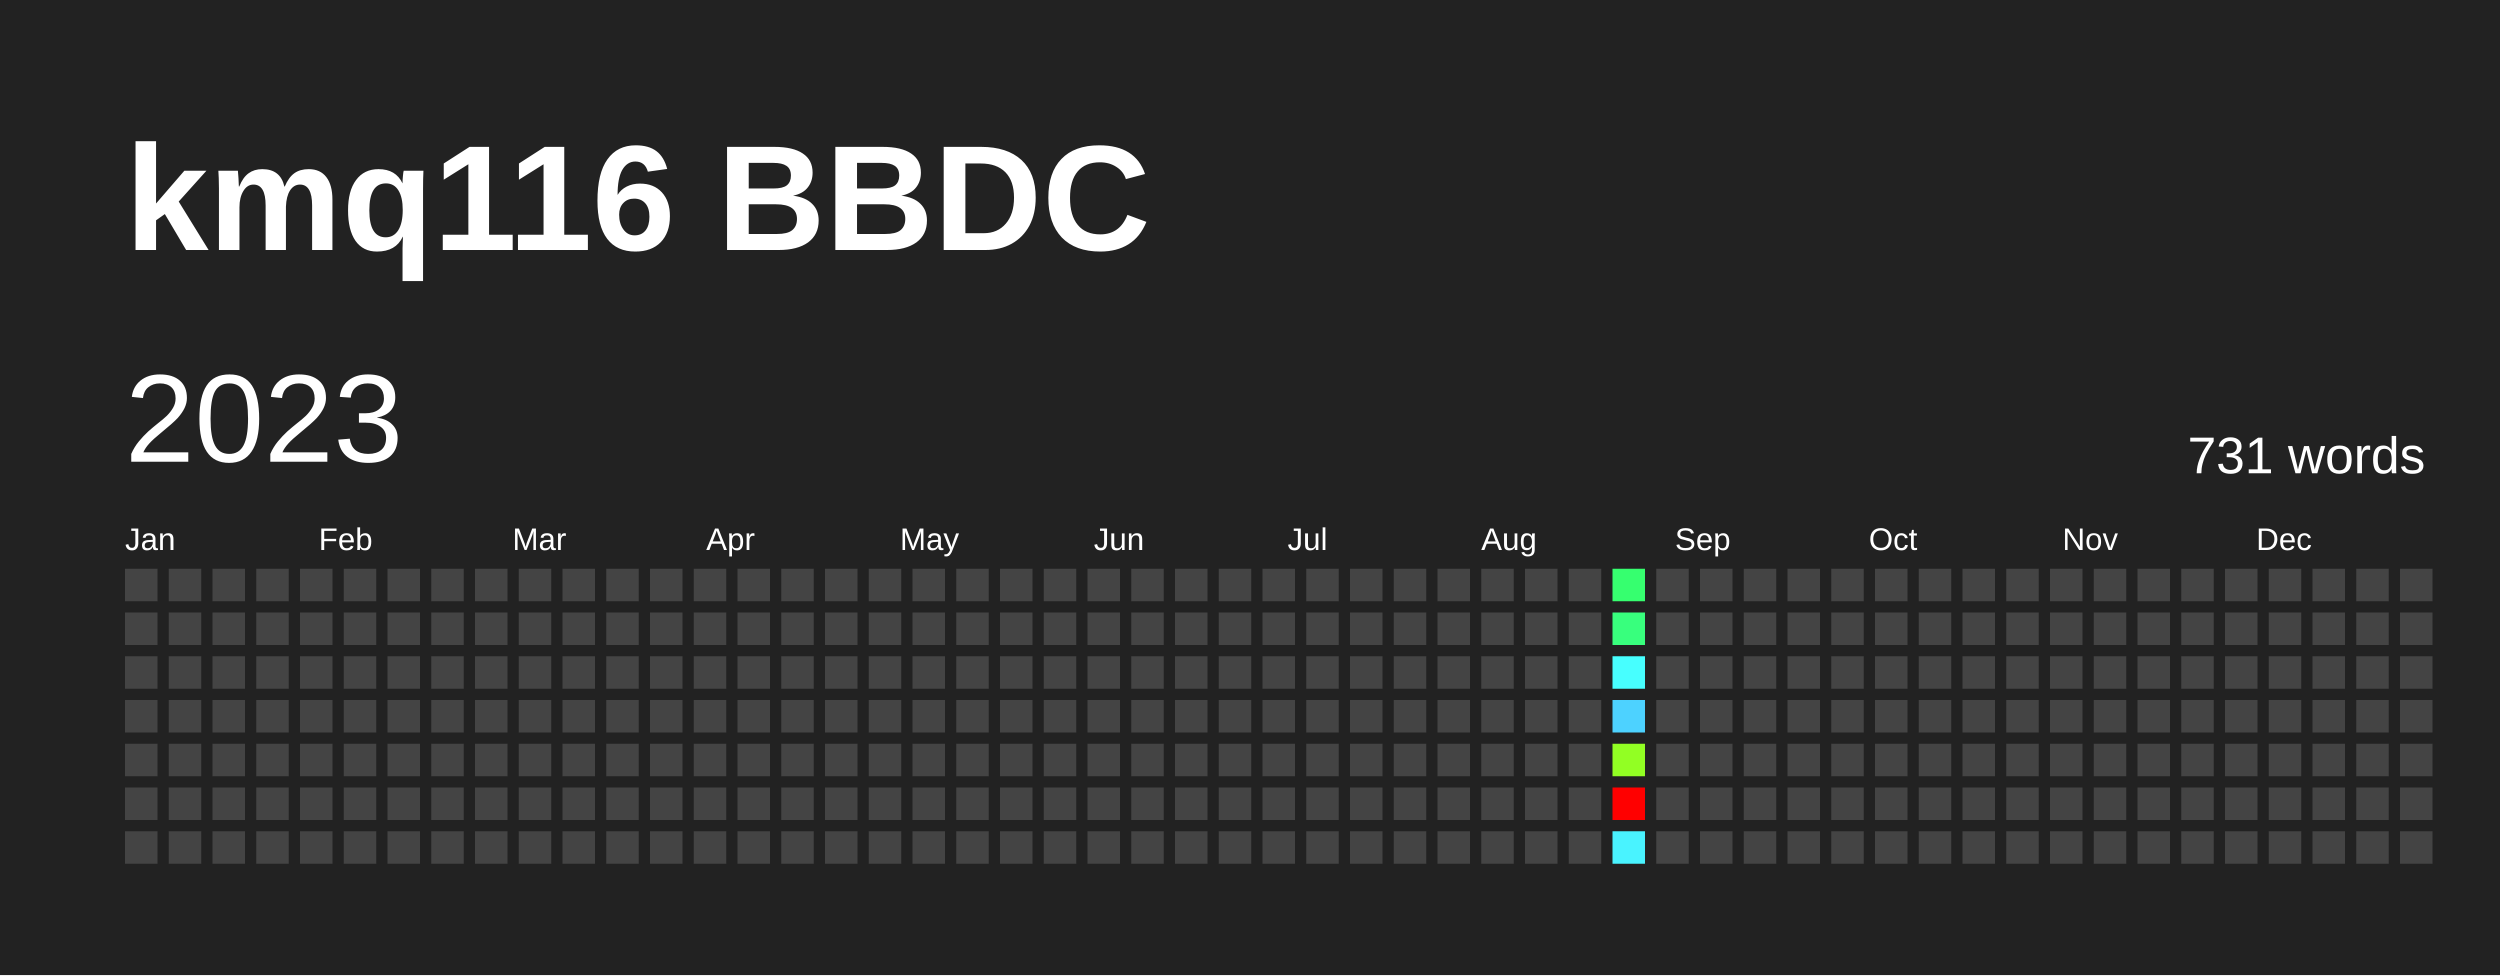
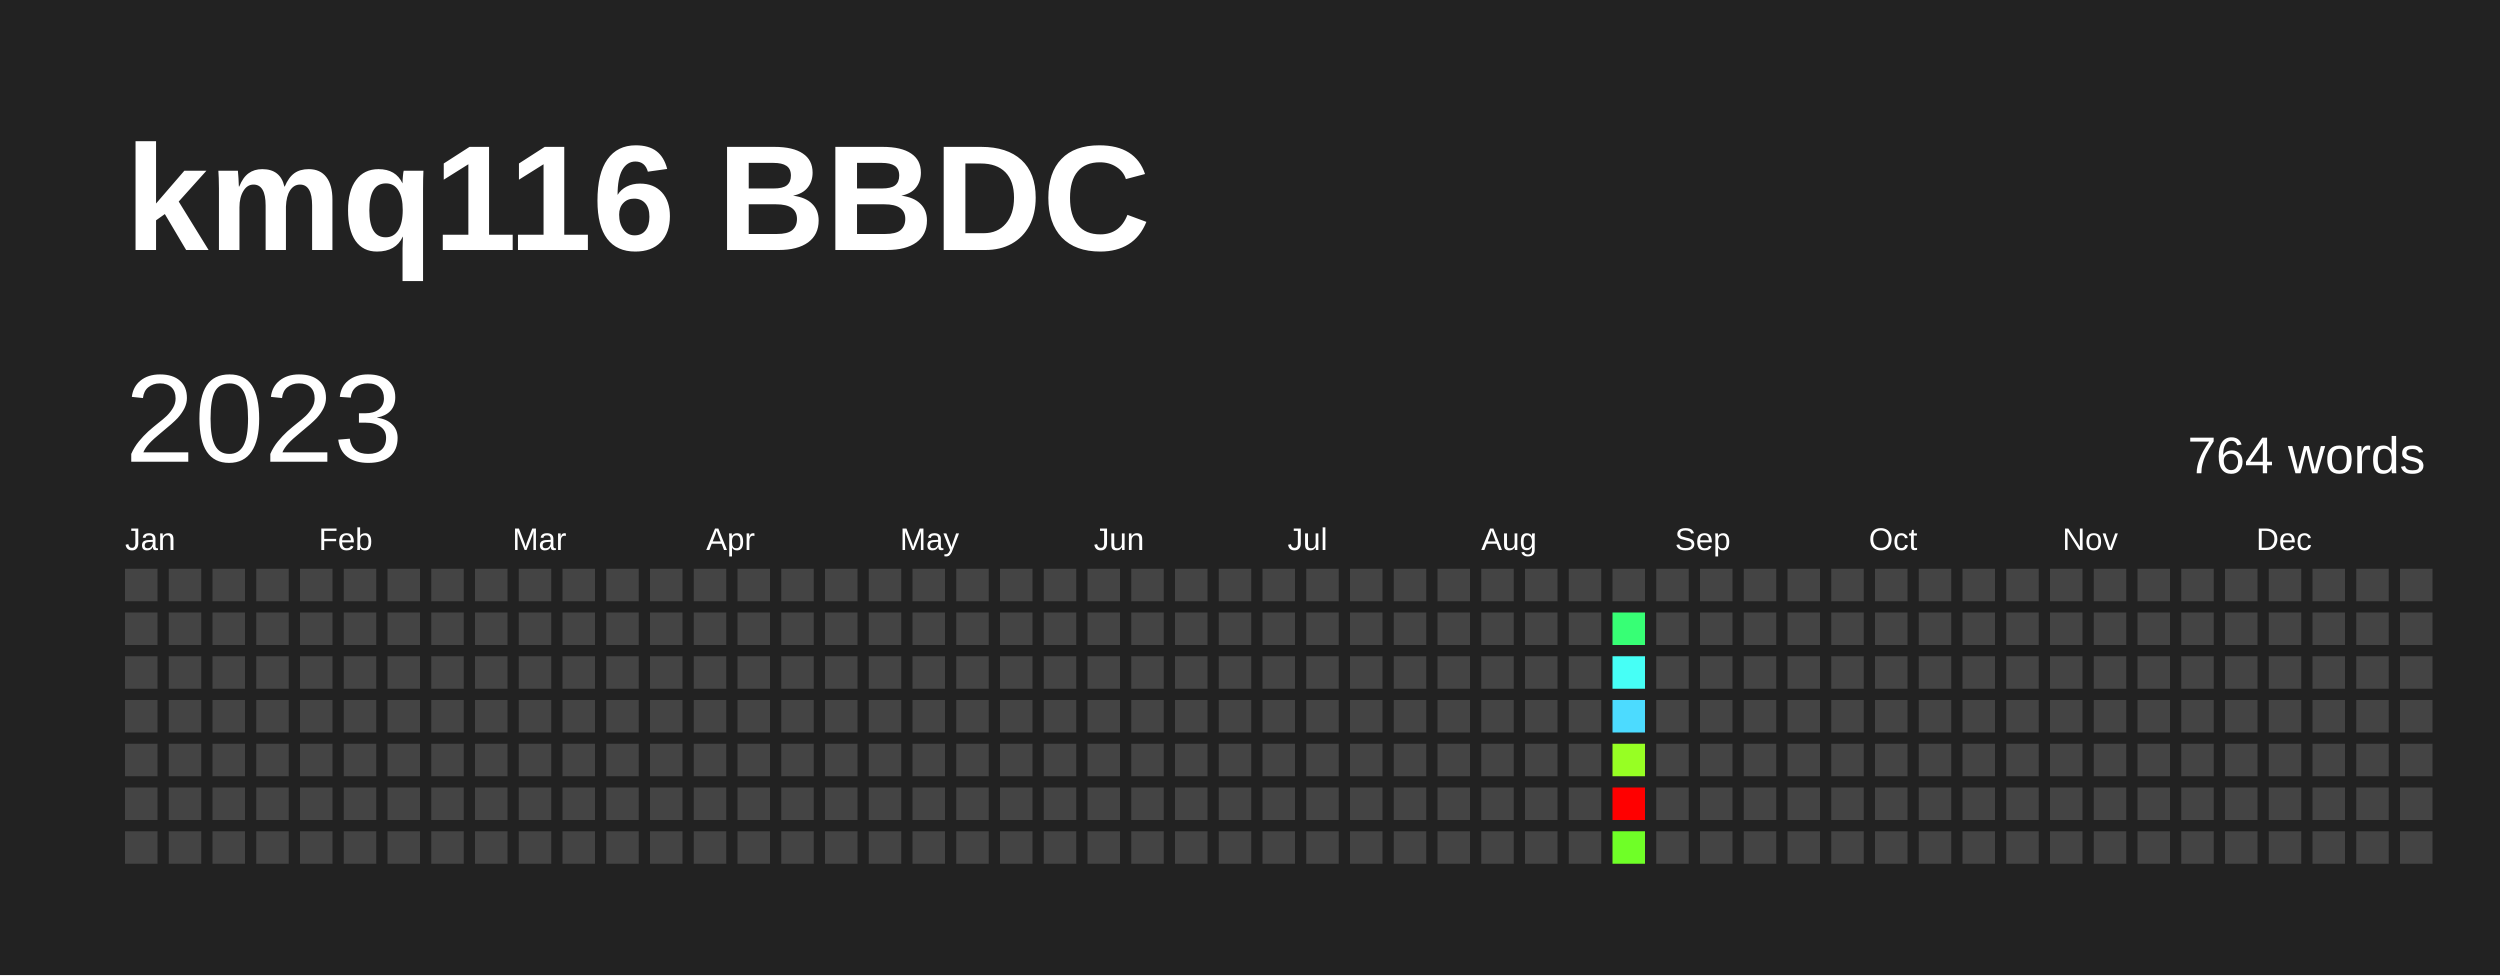
<svg xmlns="http://www.w3.org/2000/svg" baseProfile="full" height="78mm" version="1.1" viewBox="0,0,200,78" width="200mm">
  <defs />
  <rect fill="#222222" height="78" width="200" x="0" y="0" />
  <text fill="#FFFFFF" style="font-size:12px; font-family:Arial; font-weight:bold;" x="10" y="20">kmq116 BBDC</text>
  <text dominant-baseline="hanging" fill="#FFFFFF" style="font-size:10.0px; font-family:Arial;" x="10" y="30">2023</text>
-   <text dominant-baseline="hanging" fill="#FFFFFF" style="font-size:4.125px; font-family:Arial;" x="175" y="35">731 words</text>
+   <text dominant-baseline="hanging" fill="#FFFFFF" style="font-size:4.125px; font-family:Arial;" x="175" y="35">764 words</text>
  <text fill="#FFFFFF" style="font-size:2.5px; font-family:Arial" x="10.0" y="44">Jan</text>
  <text fill="#FFFFFF" style="font-size:2.5px; font-family:Arial" x="25.5" y="44">Feb</text>
  <text fill="#FFFFFF" style="font-size:2.5px; font-family:Arial" x="41.0" y="44">Mar</text>
  <text fill="#FFFFFF" style="font-size:2.5px; font-family:Arial" x="56.5" y="44">Apr</text>
  <text fill="#FFFFFF" style="font-size:2.5px; font-family:Arial" x="72.0" y="44">May</text>
  <text fill="#FFFFFF" style="font-size:2.5px; font-family:Arial" x="87.5" y="44">Jun</text>
  <text fill="#FFFFFF" style="font-size:2.5px; font-family:Arial" x="103.0" y="44">Jul</text>
  <text fill="#FFFFFF" style="font-size:2.5px; font-family:Arial" x="118.5" y="44">Aug</text>
  <text fill="#FFFFFF" style="font-size:2.5px; font-family:Arial" x="134.0" y="44">Sep</text>
  <text fill="#FFFFFF" style="font-size:2.5px; font-family:Arial" x="149.5" y="44">Oct</text>
  <text fill="#FFFFFF" style="font-size:2.5px; font-family:Arial" x="165.0" y="44">Nov</text>
  <text fill="#FFFFFF" style="font-size:2.5px; font-family:Arial" x="180.5" y="44">Dec</text>
  <rect fill="#444444" height="2.6" width="2.6" x="10.0" y="45.5" />
  <rect fill="#444444" height="2.6" width="2.6" x="10.0" y="49.0" />
  <rect fill="#444444" height="2.6" width="2.6" x="10.0" y="52.5" />
  <rect fill="#444444" height="2.6" width="2.6" x="10.0" y="56.0" />
  <rect fill="#444444" height="2.6" width="2.6" x="10.0" y="59.5" />
  <rect fill="#444444" height="2.6" width="2.6" x="10.0" y="63.0" />
  <rect fill="#444444" height="2.6" width="2.6" x="10.0" y="66.5" />
  <rect fill="#444444" height="2.6" width="2.6" x="13.5" y="45.5" />
  <rect fill="#444444" height="2.6" width="2.6" x="13.5" y="49.0" />
  <rect fill="#444444" height="2.6" width="2.6" x="13.5" y="52.5" />
  <rect fill="#444444" height="2.6" width="2.6" x="13.5" y="56.0" />
  <rect fill="#444444" height="2.6" width="2.6" x="13.5" y="59.5" />
  <rect fill="#444444" height="2.6" width="2.6" x="13.5" y="63.0" />
  <rect fill="#444444" height="2.6" width="2.6" x="13.5" y="66.5" />
  <rect fill="#444444" height="2.6" width="2.6" x="17.0" y="45.5" />
  <rect fill="#444444" height="2.6" width="2.6" x="17.0" y="49.0" />
  <rect fill="#444444" height="2.6" width="2.6" x="17.0" y="52.5" />
  <rect fill="#444444" height="2.6" width="2.6" x="17.0" y="56.0" />
  <rect fill="#444444" height="2.6" width="2.6" x="17.0" y="59.5" />
  <rect fill="#444444" height="2.6" width="2.6" x="17.0" y="63.0" />
  <rect fill="#444444" height="2.6" width="2.6" x="17.0" y="66.5" />
  <rect fill="#444444" height="2.6" width="2.6" x="20.5" y="45.5" />
  <rect fill="#444444" height="2.6" width="2.6" x="20.5" y="49.0" />
  <rect fill="#444444" height="2.6" width="2.6" x="20.5" y="52.5" />
  <rect fill="#444444" height="2.6" width="2.6" x="20.5" y="56.0" />
  <rect fill="#444444" height="2.6" width="2.6" x="20.5" y="59.5" />
  <rect fill="#444444" height="2.6" width="2.6" x="20.5" y="63.0" />
  <rect fill="#444444" height="2.6" width="2.6" x="20.5" y="66.5" />
  <rect fill="#444444" height="2.6" width="2.6" x="24.0" y="45.5" />
  <rect fill="#444444" height="2.6" width="2.6" x="24.0" y="49.0" />
  <rect fill="#444444" height="2.6" width="2.6" x="24.0" y="52.5" />
  <rect fill="#444444" height="2.6" width="2.6" x="24.0" y="56.0" />
  <rect fill="#444444" height="2.6" width="2.6" x="24.0" y="59.5" />
  <rect fill="#444444" height="2.6" width="2.6" x="24.0" y="63.0" />
  <rect fill="#444444" height="2.6" width="2.6" x="24.0" y="66.5" />
  <rect fill="#444444" height="2.6" width="2.6" x="27.5" y="45.5" />
  <rect fill="#444444" height="2.6" width="2.6" x="27.5" y="49.0" />
  <rect fill="#444444" height="2.6" width="2.6" x="27.5" y="52.5" />
  <rect fill="#444444" height="2.6" width="2.6" x="27.5" y="56.0" />
  <rect fill="#444444" height="2.6" width="2.6" x="27.5" y="59.5" />
  <rect fill="#444444" height="2.6" width="2.6" x="27.5" y="63.0" />
  <rect fill="#444444" height="2.6" width="2.6" x="27.5" y="66.5" />
  <rect fill="#444444" height="2.6" width="2.6" x="31.0" y="45.5" />
  <rect fill="#444444" height="2.6" width="2.6" x="31.0" y="49.0" />
  <rect fill="#444444" height="2.6" width="2.6" x="31.0" y="52.5" />
  <rect fill="#444444" height="2.6" width="2.6" x="31.0" y="56.0" />
  <rect fill="#444444" height="2.6" width="2.6" x="31.0" y="59.5" />
  <rect fill="#444444" height="2.6" width="2.6" x="31.0" y="63.0" />
  <rect fill="#444444" height="2.6" width="2.6" x="31.0" y="66.5" />
  <rect fill="#444444" height="2.6" width="2.6" x="34.5" y="45.5" />
  <rect fill="#444444" height="2.6" width="2.6" x="34.5" y="49.0" />
  <rect fill="#444444" height="2.6" width="2.6" x="34.5" y="52.5" />
  <rect fill="#444444" height="2.6" width="2.6" x="34.5" y="56.0" />
  <rect fill="#444444" height="2.6" width="2.6" x="34.5" y="59.5" />
  <rect fill="#444444" height="2.6" width="2.6" x="34.5" y="63.0" />
  <rect fill="#444444" height="2.6" width="2.6" x="34.5" y="66.5" />
  <rect fill="#444444" height="2.6" width="2.6" x="38.0" y="45.5" />
  <rect fill="#444444" height="2.6" width="2.6" x="38.0" y="49.0" />
  <rect fill="#444444" height="2.6" width="2.6" x="38.0" y="52.5" />
  <rect fill="#444444" height="2.6" width="2.6" x="38.0" y="56.0" />
  <rect fill="#444444" height="2.6" width="2.6" x="38.0" y="59.5" />
  <rect fill="#444444" height="2.6" width="2.6" x="38.0" y="63.0" />
  <rect fill="#444444" height="2.6" width="2.6" x="38.0" y="66.5" />
  <rect fill="#444444" height="2.6" width="2.6" x="41.5" y="45.5" />
  <rect fill="#444444" height="2.6" width="2.6" x="41.5" y="49.0" />
  <rect fill="#444444" height="2.6" width="2.6" x="41.5" y="52.5" />
  <rect fill="#444444" height="2.6" width="2.6" x="41.5" y="56.0" />
  <rect fill="#444444" height="2.6" width="2.6" x="41.5" y="59.5" />
  <rect fill="#444444" height="2.6" width="2.6" x="41.5" y="63.0" />
  <rect fill="#444444" height="2.6" width="2.6" x="41.5" y="66.5" />
  <rect fill="#444444" height="2.6" width="2.6" x="45.0" y="45.5" />
  <rect fill="#444444" height="2.6" width="2.6" x="45.0" y="49.0" />
  <rect fill="#444444" height="2.6" width="2.6" x="45.0" y="52.5" />
  <rect fill="#444444" height="2.6" width="2.6" x="45.0" y="56.0" />
  <rect fill="#444444" height="2.6" width="2.6" x="45.0" y="59.5" />
  <rect fill="#444444" height="2.6" width="2.6" x="45.0" y="63.0" />
  <rect fill="#444444" height="2.6" width="2.6" x="45.0" y="66.5" />
  <rect fill="#444444" height="2.6" width="2.6" x="48.5" y="45.5" />
  <rect fill="#444444" height="2.6" width="2.6" x="48.5" y="49.0" />
  <rect fill="#444444" height="2.6" width="2.6" x="48.5" y="52.5" />
  <rect fill="#444444" height="2.6" width="2.6" x="48.5" y="56.0" />
  <rect fill="#444444" height="2.6" width="2.6" x="48.5" y="59.5" />
  <rect fill="#444444" height="2.6" width="2.6" x="48.5" y="63.0" />
  <rect fill="#444444" height="2.6" width="2.6" x="48.5" y="66.5" />
  <rect fill="#444444" height="2.6" width="2.6" x="52.0" y="45.5" />
  <rect fill="#444444" height="2.6" width="2.6" x="52.0" y="49.0" />
  <rect fill="#444444" height="2.6" width="2.6" x="52.0" y="52.5" />
  <rect fill="#444444" height="2.6" width="2.6" x="52.0" y="56.0" />
  <rect fill="#444444" height="2.6" width="2.6" x="52.0" y="59.5" />
  <rect fill="#444444" height="2.6" width="2.6" x="52.0" y="63.0" />
  <rect fill="#444444" height="2.6" width="2.6" x="52.0" y="66.5" />
  <rect fill="#444444" height="2.6" width="2.6" x="55.5" y="45.5" />
  <rect fill="#444444" height="2.6" width="2.6" x="55.5" y="49.0" />
  <rect fill="#444444" height="2.6" width="2.6" x="55.5" y="52.5" />
  <rect fill="#444444" height="2.6" width="2.6" x="55.5" y="56.0" />
  <rect fill="#444444" height="2.6" width="2.6" x="55.5" y="59.5" />
  <rect fill="#444444" height="2.6" width="2.6" x="55.5" y="63.0" />
  <rect fill="#444444" height="2.6" width="2.6" x="55.5" y="66.5" />
  <rect fill="#444444" height="2.6" width="2.6" x="59.0" y="45.5" />
  <rect fill="#444444" height="2.6" width="2.6" x="59.0" y="49.0" />
  <rect fill="#444444" height="2.6" width="2.6" x="59.0" y="52.5" />
  <rect fill="#444444" height="2.6" width="2.6" x="59.0" y="56.0" />
  <rect fill="#444444" height="2.6" width="2.6" x="59.0" y="59.5" />
  <rect fill="#444444" height="2.6" width="2.6" x="59.0" y="63.0" />
  <rect fill="#444444" height="2.6" width="2.6" x="59.0" y="66.5" />
  <rect fill="#444444" height="2.6" width="2.6" x="62.5" y="45.5" />
  <rect fill="#444444" height="2.6" width="2.6" x="62.5" y="49.0" />
  <rect fill="#444444" height="2.6" width="2.6" x="62.5" y="52.5" />
  <rect fill="#444444" height="2.6" width="2.6" x="62.5" y="56.0" />
  <rect fill="#444444" height="2.6" width="2.6" x="62.5" y="59.5" />
  <rect fill="#444444" height="2.6" width="2.6" x="62.5" y="63.0" />
  <rect fill="#444444" height="2.6" width="2.6" x="62.5" y="66.5" />
  <rect fill="#444444" height="2.6" width="2.6" x="66.0" y="45.5" />
  <rect fill="#444444" height="2.6" width="2.6" x="66.0" y="49.0" />
  <rect fill="#444444" height="2.6" width="2.6" x="66.0" y="52.5" />
  <rect fill="#444444" height="2.6" width="2.6" x="66.0" y="56.0" />
  <rect fill="#444444" height="2.6" width="2.6" x="66.0" y="59.5" />
  <rect fill="#444444" height="2.6" width="2.6" x="66.0" y="63.0" />
  <rect fill="#444444" height="2.6" width="2.6" x="66.0" y="66.5" />
  <rect fill="#444444" height="2.6" width="2.6" x="69.5" y="45.5" />
  <rect fill="#444444" height="2.6" width="2.6" x="69.5" y="49.0" />
  <rect fill="#444444" height="2.6" width="2.6" x="69.5" y="52.5" />
  <rect fill="#444444" height="2.6" width="2.6" x="69.5" y="56.0" />
  <rect fill="#444444" height="2.6" width="2.6" x="69.5" y="59.5" />
  <rect fill="#444444" height="2.6" width="2.6" x="69.5" y="63.0" />
  <rect fill="#444444" height="2.6" width="2.6" x="69.5" y="66.5" />
  <rect fill="#444444" height="2.6" width="2.6" x="73.0" y="45.5" />
  <rect fill="#444444" height="2.6" width="2.6" x="73.0" y="49.0" />
  <rect fill="#444444" height="2.6" width="2.6" x="73.0" y="52.5" />
  <rect fill="#444444" height="2.6" width="2.6" x="73.0" y="56.0" />
  <rect fill="#444444" height="2.6" width="2.6" x="73.0" y="59.5" />
  <rect fill="#444444" height="2.6" width="2.6" x="73.0" y="63.0" />
  <rect fill="#444444" height="2.6" width="2.6" x="73.0" y="66.5" />
  <rect fill="#444444" height="2.6" width="2.6" x="76.5" y="45.5" />
  <rect fill="#444444" height="2.6" width="2.6" x="76.5" y="49.0" />
  <rect fill="#444444" height="2.6" width="2.6" x="76.5" y="52.5" />
  <rect fill="#444444" height="2.6" width="2.6" x="76.5" y="56.0" />
  <rect fill="#444444" height="2.6" width="2.6" x="76.5" y="59.5" />
  <rect fill="#444444" height="2.6" width="2.6" x="76.5" y="63.0" />
  <rect fill="#444444" height="2.6" width="2.6" x="76.5" y="66.5" />
  <rect fill="#444444" height="2.6" width="2.6" x="80.0" y="45.5" />
  <rect fill="#444444" height="2.6" width="2.6" x="80.0" y="49.0" />
  <rect fill="#444444" height="2.6" width="2.6" x="80.0" y="52.5" />
  <rect fill="#444444" height="2.6" width="2.6" x="80.0" y="56.0" />
  <rect fill="#444444" height="2.6" width="2.6" x="80.0" y="59.5" />
  <rect fill="#444444" height="2.6" width="2.6" x="80.0" y="63.0" />
  <rect fill="#444444" height="2.6" width="2.6" x="80.0" y="66.5" />
  <rect fill="#444444" height="2.6" width="2.6" x="83.5" y="45.5" />
  <rect fill="#444444" height="2.6" width="2.6" x="83.5" y="49.0" />
  <rect fill="#444444" height="2.6" width="2.6" x="83.5" y="52.5" />
  <rect fill="#444444" height="2.6" width="2.6" x="83.5" y="56.0" />
  <rect fill="#444444" height="2.6" width="2.6" x="83.5" y="59.5" />
  <rect fill="#444444" height="2.6" width="2.6" x="83.5" y="63.0" />
  <rect fill="#444444" height="2.6" width="2.6" x="83.5" y="66.5" />
  <rect fill="#444444" height="2.6" width="2.6" x="87.0" y="45.5" />
  <rect fill="#444444" height="2.6" width="2.6" x="87.0" y="49.0" />
  <rect fill="#444444" height="2.6" width="2.6" x="87.0" y="52.5" />
  <rect fill="#444444" height="2.6" width="2.6" x="87.0" y="56.0" />
  <rect fill="#444444" height="2.6" width="2.6" x="87.0" y="59.5" />
  <rect fill="#444444" height="2.6" width="2.6" x="87.0" y="63.0" />
  <rect fill="#444444" height="2.6" width="2.6" x="87.0" y="66.5" />
  <rect fill="#444444" height="2.6" width="2.6" x="90.5" y="45.5" />
  <rect fill="#444444" height="2.6" width="2.6" x="90.5" y="49.0" />
  <rect fill="#444444" height="2.6" width="2.6" x="90.5" y="52.5" />
  <rect fill="#444444" height="2.6" width="2.6" x="90.5" y="56.0" />
  <rect fill="#444444" height="2.6" width="2.6" x="90.5" y="59.5" />
  <rect fill="#444444" height="2.6" width="2.6" x="90.5" y="63.0" />
  <rect fill="#444444" height="2.6" width="2.6" x="90.5" y="66.5" />
  <rect fill="#444444" height="2.6" width="2.6" x="94.0" y="45.5" />
  <rect fill="#444444" height="2.6" width="2.6" x="94.0" y="49.0" />
  <rect fill="#444444" height="2.6" width="2.6" x="94.0" y="52.5" />
  <rect fill="#444444" height="2.6" width="2.6" x="94.0" y="56.0" />
  <rect fill="#444444" height="2.6" width="2.6" x="94.0" y="59.5" />
  <rect fill="#444444" height="2.6" width="2.6" x="94.0" y="63.0" />
  <rect fill="#444444" height="2.6" width="2.6" x="94.0" y="66.5" />
  <rect fill="#444444" height="2.6" width="2.6" x="97.5" y="45.5" />
  <rect fill="#444444" height="2.6" width="2.6" x="97.5" y="49.0" />
  <rect fill="#444444" height="2.6" width="2.6" x="97.5" y="52.5" />
  <rect fill="#444444" height="2.6" width="2.6" x="97.5" y="56.0" />
  <rect fill="#444444" height="2.6" width="2.6" x="97.5" y="59.5" />
  <rect fill="#444444" height="2.6" width="2.6" x="97.5" y="63.0" />
  <rect fill="#444444" height="2.6" width="2.6" x="97.5" y="66.5" />
  <rect fill="#444444" height="2.6" width="2.6" x="101.0" y="45.5" />
  <rect fill="#444444" height="2.6" width="2.6" x="101.0" y="49.0" />
  <rect fill="#444444" height="2.6" width="2.6" x="101.0" y="52.5" />
  <rect fill="#444444" height="2.6" width="2.6" x="101.0" y="56.0" />
  <rect fill="#444444" height="2.6" width="2.6" x="101.0" y="59.5" />
  <rect fill="#444444" height="2.6" width="2.6" x="101.0" y="63.0" />
  <rect fill="#444444" height="2.6" width="2.6" x="101.0" y="66.5" />
  <rect fill="#444444" height="2.6" width="2.6" x="104.5" y="45.5" />
  <rect fill="#444444" height="2.6" width="2.6" x="104.5" y="49.0" />
  <rect fill="#444444" height="2.6" width="2.6" x="104.5" y="52.5" />
  <rect fill="#444444" height="2.6" width="2.6" x="104.5" y="56.0" />
  <rect fill="#444444" height="2.6" width="2.6" x="104.5" y="59.5" />
  <rect fill="#444444" height="2.6" width="2.6" x="104.5" y="63.0" />
  <rect fill="#444444" height="2.6" width="2.6" x="104.5" y="66.5" />
  <rect fill="#444444" height="2.6" width="2.6" x="108.0" y="45.5" />
  <rect fill="#444444" height="2.6" width="2.6" x="108.0" y="49.0" />
  <rect fill="#444444" height="2.6" width="2.6" x="108.0" y="52.5" />
  <rect fill="#444444" height="2.6" width="2.6" x="108.0" y="56.0" />
  <rect fill="#444444" height="2.6" width="2.6" x="108.0" y="59.5" />
  <rect fill="#444444" height="2.6" width="2.6" x="108.0" y="63.0" />
  <rect fill="#444444" height="2.6" width="2.6" x="108.0" y="66.5" />
  <rect fill="#444444" height="2.6" width="2.6" x="111.5" y="45.5" />
  <rect fill="#444444" height="2.6" width="2.6" x="111.5" y="49.0" />
  <rect fill="#444444" height="2.6" width="2.6" x="111.5" y="52.5" />
  <rect fill="#444444" height="2.6" width="2.6" x="111.5" y="56.0" />
  <rect fill="#444444" height="2.6" width="2.6" x="111.5" y="59.5" />
  <rect fill="#444444" height="2.6" width="2.6" x="111.5" y="63.0" />
  <rect fill="#444444" height="2.6" width="2.6" x="111.5" y="66.5" />
  <rect fill="#444444" height="2.6" width="2.6" x="115.0" y="45.5" />
  <rect fill="#444444" height="2.6" width="2.6" x="115.0" y="49.0" />
  <rect fill="#444444" height="2.6" width="2.6" x="115.0" y="52.5" />
  <rect fill="#444444" height="2.6" width="2.6" x="115.0" y="56.0" />
  <rect fill="#444444" height="2.6" width="2.6" x="115.0" y="59.5" />
  <rect fill="#444444" height="2.6" width="2.6" x="115.0" y="63.0" />
  <rect fill="#444444" height="2.6" width="2.6" x="115.0" y="66.5" />
  <rect fill="#444444" height="2.6" width="2.6" x="118.5" y="45.5" />
  <rect fill="#444444" height="2.6" width="2.6" x="118.5" y="49.0" />
  <rect fill="#444444" height="2.6" width="2.6" x="118.5" y="52.5" />
  <rect fill="#444444" height="2.6" width="2.6" x="118.5" y="56.0" />
  <rect fill="#444444" height="2.6" width="2.6" x="118.5" y="59.5" />
  <rect fill="#444444" height="2.6" width="2.6" x="118.5" y="63.0" />
  <rect fill="#444444" height="2.6" width="2.6" x="118.5" y="66.5" />
  <rect fill="#444444" height="2.6" width="2.6" x="122.0" y="45.5" />
  <rect fill="#444444" height="2.6" width="2.6" x="122.0" y="49.0" />
  <rect fill="#444444" height="2.6" width="2.6" x="122.0" y="52.5" />
  <rect fill="#444444" height="2.6" width="2.6" x="122.0" y="56.0" />
  <rect fill="#444444" height="2.6" width="2.6" x="122.0" y="59.5" />
  <rect fill="#444444" height="2.6" width="2.6" x="122.0" y="63.0" />
  <rect fill="#444444" height="2.6" width="2.6" x="122.0" y="66.5" />
  <rect fill="#444444" height="2.6" width="2.6" x="125.5" y="45.5" />
  <rect fill="#444444" height="2.6" width="2.6" x="125.5" y="49.0" />
  <rect fill="#444444" height="2.6" width="2.6" x="125.5" y="52.5" />
  <rect fill="#444444" height="2.6" width="2.6" x="125.5" y="56.0" />
  <rect fill="#444444" height="2.6" width="2.6" x="125.5" y="59.5" />
  <rect fill="#444444" height="2.6" width="2.6" x="125.5" y="63.0" />
  <rect fill="#444444" height="2.6" width="2.6" x="125.5" y="66.5" />
-   <rect fill="#36ff6f" height="2.6" width="2.6" x="129.0" y="45.5" />
-   <rect fill="#38ff7d" height="2.6" width="2.6" x="129.0" y="49.0" />
-   <rect fill="#47ffff" height="2.6" width="2.6" x="129.0" y="52.5" />
-   <rect fill="#4dd2ff" height="2.6" width="2.6" x="129.0" y="56.0" />
-   <rect fill="#92ff23" height="2.6" width="2.6" x="129.0" y="59.5" />
+   <rect fill="#444444" height="2.6" width="2.6" x="129.0" y="45.5" />
+   <rect fill="#37ff75" height="2.6" width="2.6" x="129.0" y="49.0" />
+   <rect fill="#46fff6" height="2.6" width="2.6" x="129.0" y="52.5" />
+   <rect fill="#4cdbff" height="2.6" width="2.6" x="129.0" y="56.0" />
+   <rect fill="#97ff23" height="2.6" width="2.6" x="129.0" y="59.5" />
  <rect fill="red" height="2.6" width="2.6" x="129.0" y="63.0" />
-   <rect fill="#49f3ff" height="2.6" width="2.6" x="129.0" y="66.5" />
+   <rect fill="#6fff27" height="2.6" width="2.6" x="129.0" y="66.5" />
  <rect fill="#444444" height="2.6" width="2.6" x="132.5" y="45.5" />
  <rect fill="#444444" height="2.6" width="2.6" x="132.5" y="49.0" />
  <rect fill="#444444" height="2.6" width="2.6" x="132.5" y="52.5" />
  <rect fill="#444444" height="2.6" width="2.6" x="132.5" y="56.0" />
  <rect fill="#444444" height="2.6" width="2.6" x="132.5" y="59.5" />
  <rect fill="#444444" height="2.6" width="2.6" x="132.5" y="63.0" />
  <rect fill="#444444" height="2.6" width="2.6" x="132.5" y="66.5" />
  <rect fill="#444444" height="2.6" width="2.6" x="136.0" y="45.5" />
  <rect fill="#444444" height="2.6" width="2.6" x="136.0" y="49.0" />
  <rect fill="#444444" height="2.6" width="2.6" x="136.0" y="52.5" />
  <rect fill="#444444" height="2.6" width="2.6" x="136.0" y="56.0" />
  <rect fill="#444444" height="2.6" width="2.6" x="136.0" y="59.5" />
  <rect fill="#444444" height="2.6" width="2.6" x="136.0" y="63.0" />
  <rect fill="#444444" height="2.6" width="2.6" x="136.0" y="66.5" />
  <rect fill="#444444" height="2.6" width="2.6" x="139.5" y="45.5" />
  <rect fill="#444444" height="2.6" width="2.6" x="139.5" y="49.0" />
  <rect fill="#444444" height="2.6" width="2.6" x="139.5" y="52.5" />
  <rect fill="#444444" height="2.6" width="2.6" x="139.5" y="56.0" />
  <rect fill="#444444" height="2.6" width="2.6" x="139.5" y="59.5" />
  <rect fill="#444444" height="2.6" width="2.6" x="139.5" y="63.0" />
  <rect fill="#444444" height="2.6" width="2.6" x="139.5" y="66.5" />
  <rect fill="#444444" height="2.6" width="2.6" x="143.0" y="45.5" />
  <rect fill="#444444" height="2.6" width="2.6" x="143.0" y="49.0" />
  <rect fill="#444444" height="2.6" width="2.6" x="143.0" y="52.5" />
  <rect fill="#444444" height="2.6" width="2.6" x="143.0" y="56.0" />
  <rect fill="#444444" height="2.6" width="2.6" x="143.0" y="59.5" />
  <rect fill="#444444" height="2.6" width="2.6" x="143.0" y="63.0" />
  <rect fill="#444444" height="2.6" width="2.6" x="143.0" y="66.5" />
  <rect fill="#444444" height="2.6" width="2.6" x="146.5" y="45.5" />
  <rect fill="#444444" height="2.6" width="2.6" x="146.5" y="49.0" />
  <rect fill="#444444" height="2.6" width="2.6" x="146.5" y="52.5" />
  <rect fill="#444444" height="2.6" width="2.6" x="146.5" y="56.0" />
  <rect fill="#444444" height="2.6" width="2.6" x="146.5" y="59.5" />
  <rect fill="#444444" height="2.6" width="2.6" x="146.5" y="63.0" />
  <rect fill="#444444" height="2.6" width="2.6" x="146.5" y="66.5" />
  <rect fill="#444444" height="2.6" width="2.6" x="150.0" y="45.5" />
  <rect fill="#444444" height="2.6" width="2.6" x="150.0" y="49.0" />
  <rect fill="#444444" height="2.6" width="2.6" x="150.0" y="52.5" />
  <rect fill="#444444" height="2.6" width="2.6" x="150.0" y="56.0" />
  <rect fill="#444444" height="2.6" width="2.6" x="150.0" y="59.5" />
  <rect fill="#444444" height="2.6" width="2.6" x="150.0" y="63.0" />
  <rect fill="#444444" height="2.6" width="2.6" x="150.0" y="66.5" />
  <rect fill="#444444" height="2.6" width="2.6" x="153.5" y="45.5" />
  <rect fill="#444444" height="2.6" width="2.6" x="153.5" y="49.0" />
  <rect fill="#444444" height="2.6" width="2.6" x="153.5" y="52.5" />
  <rect fill="#444444" height="2.6" width="2.6" x="153.5" y="56.0" />
  <rect fill="#444444" height="2.6" width="2.6" x="153.5" y="59.5" />
  <rect fill="#444444" height="2.6" width="2.6" x="153.5" y="63.0" />
  <rect fill="#444444" height="2.6" width="2.6" x="153.5" y="66.5" />
  <rect fill="#444444" height="2.6" width="2.6" x="157.0" y="45.5" />
  <rect fill="#444444" height="2.6" width="2.6" x="157.0" y="49.0" />
  <rect fill="#444444" height="2.6" width="2.6" x="157.0" y="52.5" />
  <rect fill="#444444" height="2.6" width="2.6" x="157.0" y="56.0" />
  <rect fill="#444444" height="2.6" width="2.6" x="157.0" y="59.5" />
  <rect fill="#444444" height="2.6" width="2.6" x="157.0" y="63.0" />
  <rect fill="#444444" height="2.6" width="2.6" x="157.0" y="66.5" />
  <rect fill="#444444" height="2.6" width="2.6" x="160.5" y="45.5" />
  <rect fill="#444444" height="2.6" width="2.6" x="160.5" y="49.0" />
  <rect fill="#444444" height="2.6" width="2.6" x="160.5" y="52.5" />
  <rect fill="#444444" height="2.6" width="2.6" x="160.5" y="56.0" />
  <rect fill="#444444" height="2.6" width="2.6" x="160.5" y="59.5" />
  <rect fill="#444444" height="2.6" width="2.6" x="160.5" y="63.0" />
  <rect fill="#444444" height="2.6" width="2.6" x="160.5" y="66.5" />
  <rect fill="#444444" height="2.6" width="2.6" x="164.0" y="45.5" />
  <rect fill="#444444" height="2.6" width="2.6" x="164.0" y="49.0" />
  <rect fill="#444444" height="2.6" width="2.6" x="164.0" y="52.5" />
  <rect fill="#444444" height="2.6" width="2.6" x="164.0" y="56.0" />
  <rect fill="#444444" height="2.6" width="2.6" x="164.0" y="59.5" />
  <rect fill="#444444" height="2.6" width="2.6" x="164.0" y="63.0" />
  <rect fill="#444444" height="2.6" width="2.6" x="164.0" y="66.5" />
  <rect fill="#444444" height="2.6" width="2.6" x="167.5" y="45.5" />
  <rect fill="#444444" height="2.6" width="2.6" x="167.5" y="49.0" />
  <rect fill="#444444" height="2.6" width="2.6" x="167.5" y="52.5" />
  <rect fill="#444444" height="2.6" width="2.6" x="167.5" y="56.0" />
  <rect fill="#444444" height="2.6" width="2.6" x="167.5" y="59.5" />
  <rect fill="#444444" height="2.6" width="2.6" x="167.5" y="63.0" />
  <rect fill="#444444" height="2.6" width="2.6" x="167.5" y="66.5" />
  <rect fill="#444444" height="2.6" width="2.6" x="171.0" y="45.5" />
  <rect fill="#444444" height="2.6" width="2.6" x="171.0" y="49.0" />
  <rect fill="#444444" height="2.6" width="2.6" x="171.0" y="52.5" />
  <rect fill="#444444" height="2.6" width="2.6" x="171.0" y="56.0" />
  <rect fill="#444444" height="2.6" width="2.6" x="171.0" y="59.5" />
  <rect fill="#444444" height="2.6" width="2.6" x="171.0" y="63.0" />
  <rect fill="#444444" height="2.6" width="2.6" x="171.0" y="66.5" />
  <rect fill="#444444" height="2.6" width="2.6" x="174.5" y="45.5" />
  <rect fill="#444444" height="2.6" width="2.6" x="174.5" y="49.0" />
  <rect fill="#444444" height="2.6" width="2.6" x="174.5" y="52.5" />
  <rect fill="#444444" height="2.6" width="2.6" x="174.5" y="56.0" />
  <rect fill="#444444" height="2.6" width="2.6" x="174.5" y="59.5" />
  <rect fill="#444444" height="2.6" width="2.6" x="174.5" y="63.0" />
  <rect fill="#444444" height="2.6" width="2.6" x="174.5" y="66.5" />
  <rect fill="#444444" height="2.6" width="2.6" x="178.0" y="45.5" />
  <rect fill="#444444" height="2.6" width="2.6" x="178.0" y="49.0" />
  <rect fill="#444444" height="2.6" width="2.6" x="178.0" y="52.5" />
  <rect fill="#444444" height="2.6" width="2.6" x="178.0" y="56.0" />
  <rect fill="#444444" height="2.6" width="2.6" x="178.0" y="59.5" />
  <rect fill="#444444" height="2.6" width="2.6" x="178.0" y="63.0" />
  <rect fill="#444444" height="2.6" width="2.6" x="178.0" y="66.5" />
  <rect fill="#444444" height="2.6" width="2.6" x="181.5" y="45.5" />
  <rect fill="#444444" height="2.6" width="2.6" x="181.5" y="49.0" />
  <rect fill="#444444" height="2.6" width="2.6" x="181.5" y="52.5" />
  <rect fill="#444444" height="2.6" width="2.6" x="181.5" y="56.0" />
  <rect fill="#444444" height="2.6" width="2.6" x="181.5" y="59.5" />
  <rect fill="#444444" height="2.6" width="2.6" x="181.5" y="63.0" />
  <rect fill="#444444" height="2.6" width="2.6" x="181.5" y="66.5" />
  <rect fill="#444444" height="2.6" width="2.6" x="185.0" y="45.5" />
  <rect fill="#444444" height="2.6" width="2.6" x="185.0" y="49.0" />
  <rect fill="#444444" height="2.6" width="2.6" x="185.0" y="52.5" />
  <rect fill="#444444" height="2.6" width="2.6" x="185.0" y="56.0" />
  <rect fill="#444444" height="2.6" width="2.6" x="185.0" y="59.5" />
  <rect fill="#444444" height="2.6" width="2.6" x="185.0" y="63.0" />
  <rect fill="#444444" height="2.6" width="2.6" x="185.0" y="66.5" />
  <rect fill="#444444" height="2.6" width="2.6" x="188.5" y="45.5" />
  <rect fill="#444444" height="2.6" width="2.6" x="188.5" y="49.0" />
  <rect fill="#444444" height="2.6" width="2.6" x="188.5" y="52.5" />
  <rect fill="#444444" height="2.6" width="2.6" x="188.5" y="56.0" />
  <rect fill="#444444" height="2.6" width="2.6" x="188.5" y="59.5" />
  <rect fill="#444444" height="2.6" width="2.6" x="188.5" y="63.0" />
  <rect fill="#444444" height="2.6" width="2.6" x="188.5" y="66.5" />
  <rect fill="#444444" height="2.6" width="2.6" x="192.0" y="45.5" />
  <rect fill="#444444" height="2.6" width="2.6" x="192.0" y="49.0" />
  <rect fill="#444444" height="2.6" width="2.6" x="192.0" y="52.5" />
  <rect fill="#444444" height="2.6" width="2.6" x="192.0" y="56.0" />
  <rect fill="#444444" height="2.6" width="2.6" x="192.0" y="59.5" />
  <rect fill="#444444" height="2.6" width="2.6" x="192.0" y="63.0" />
  <rect fill="#444444" height="2.6" width="2.6" x="192.0" y="66.5" />
</svg>
